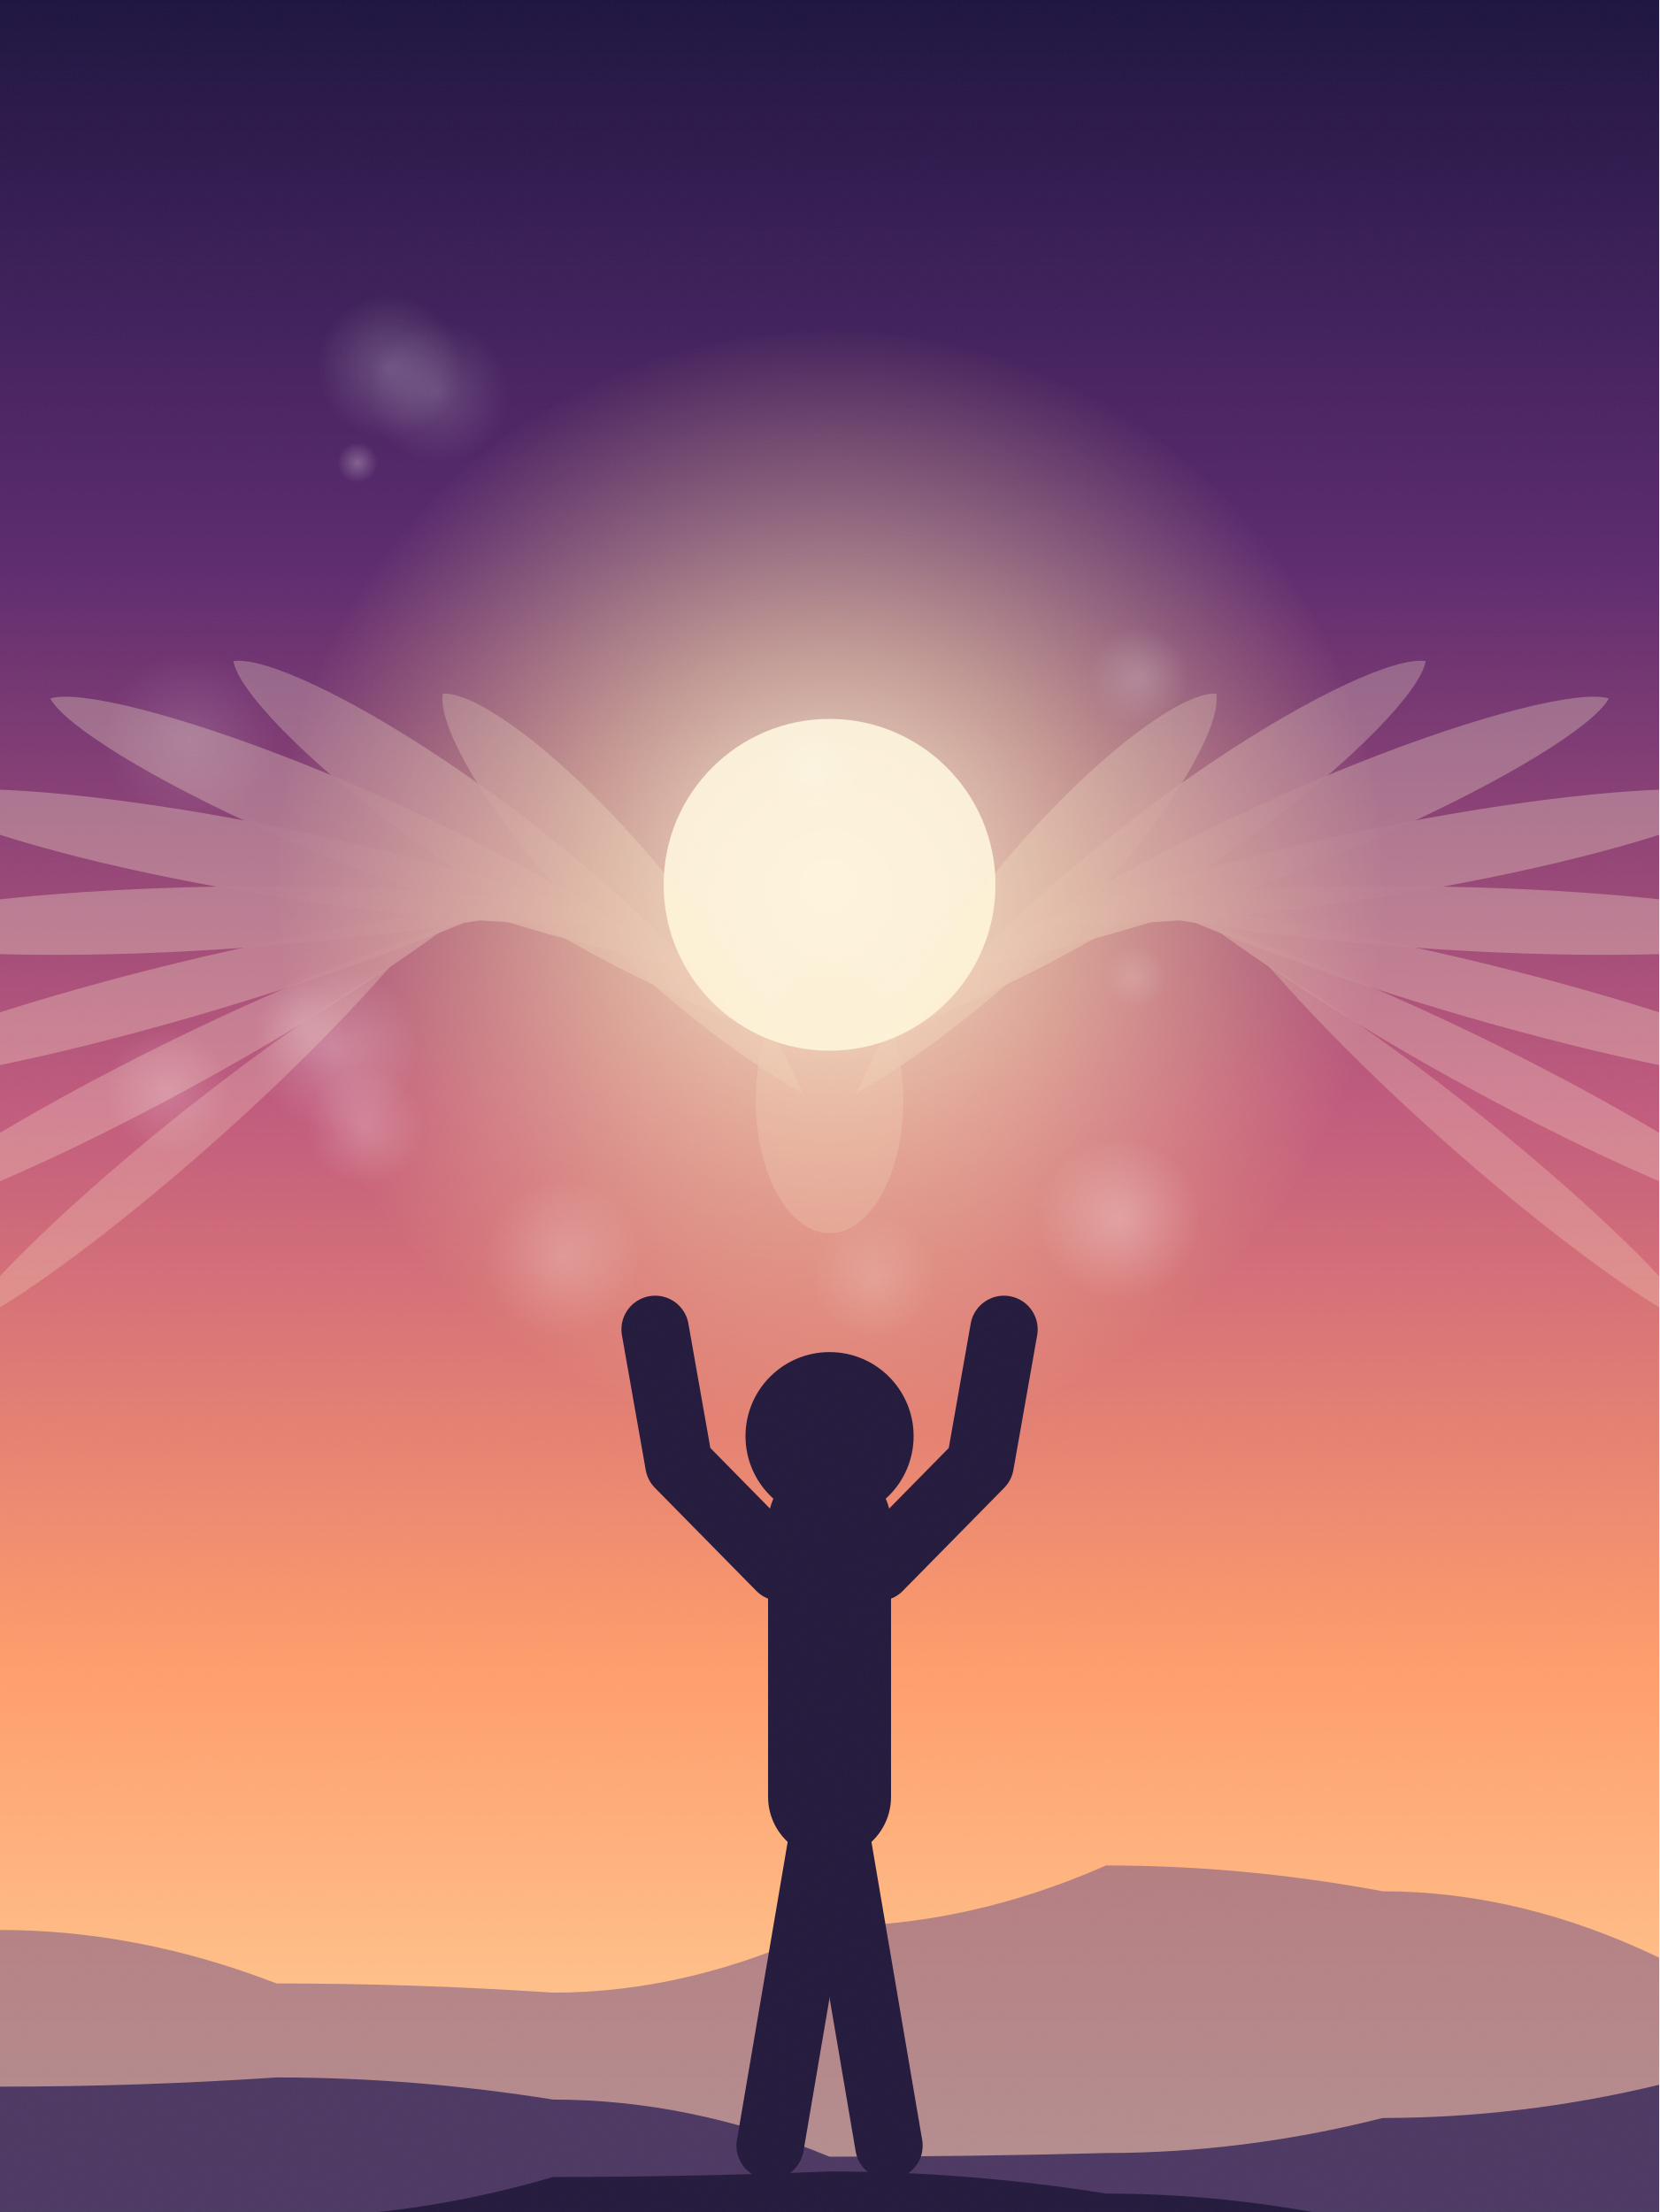
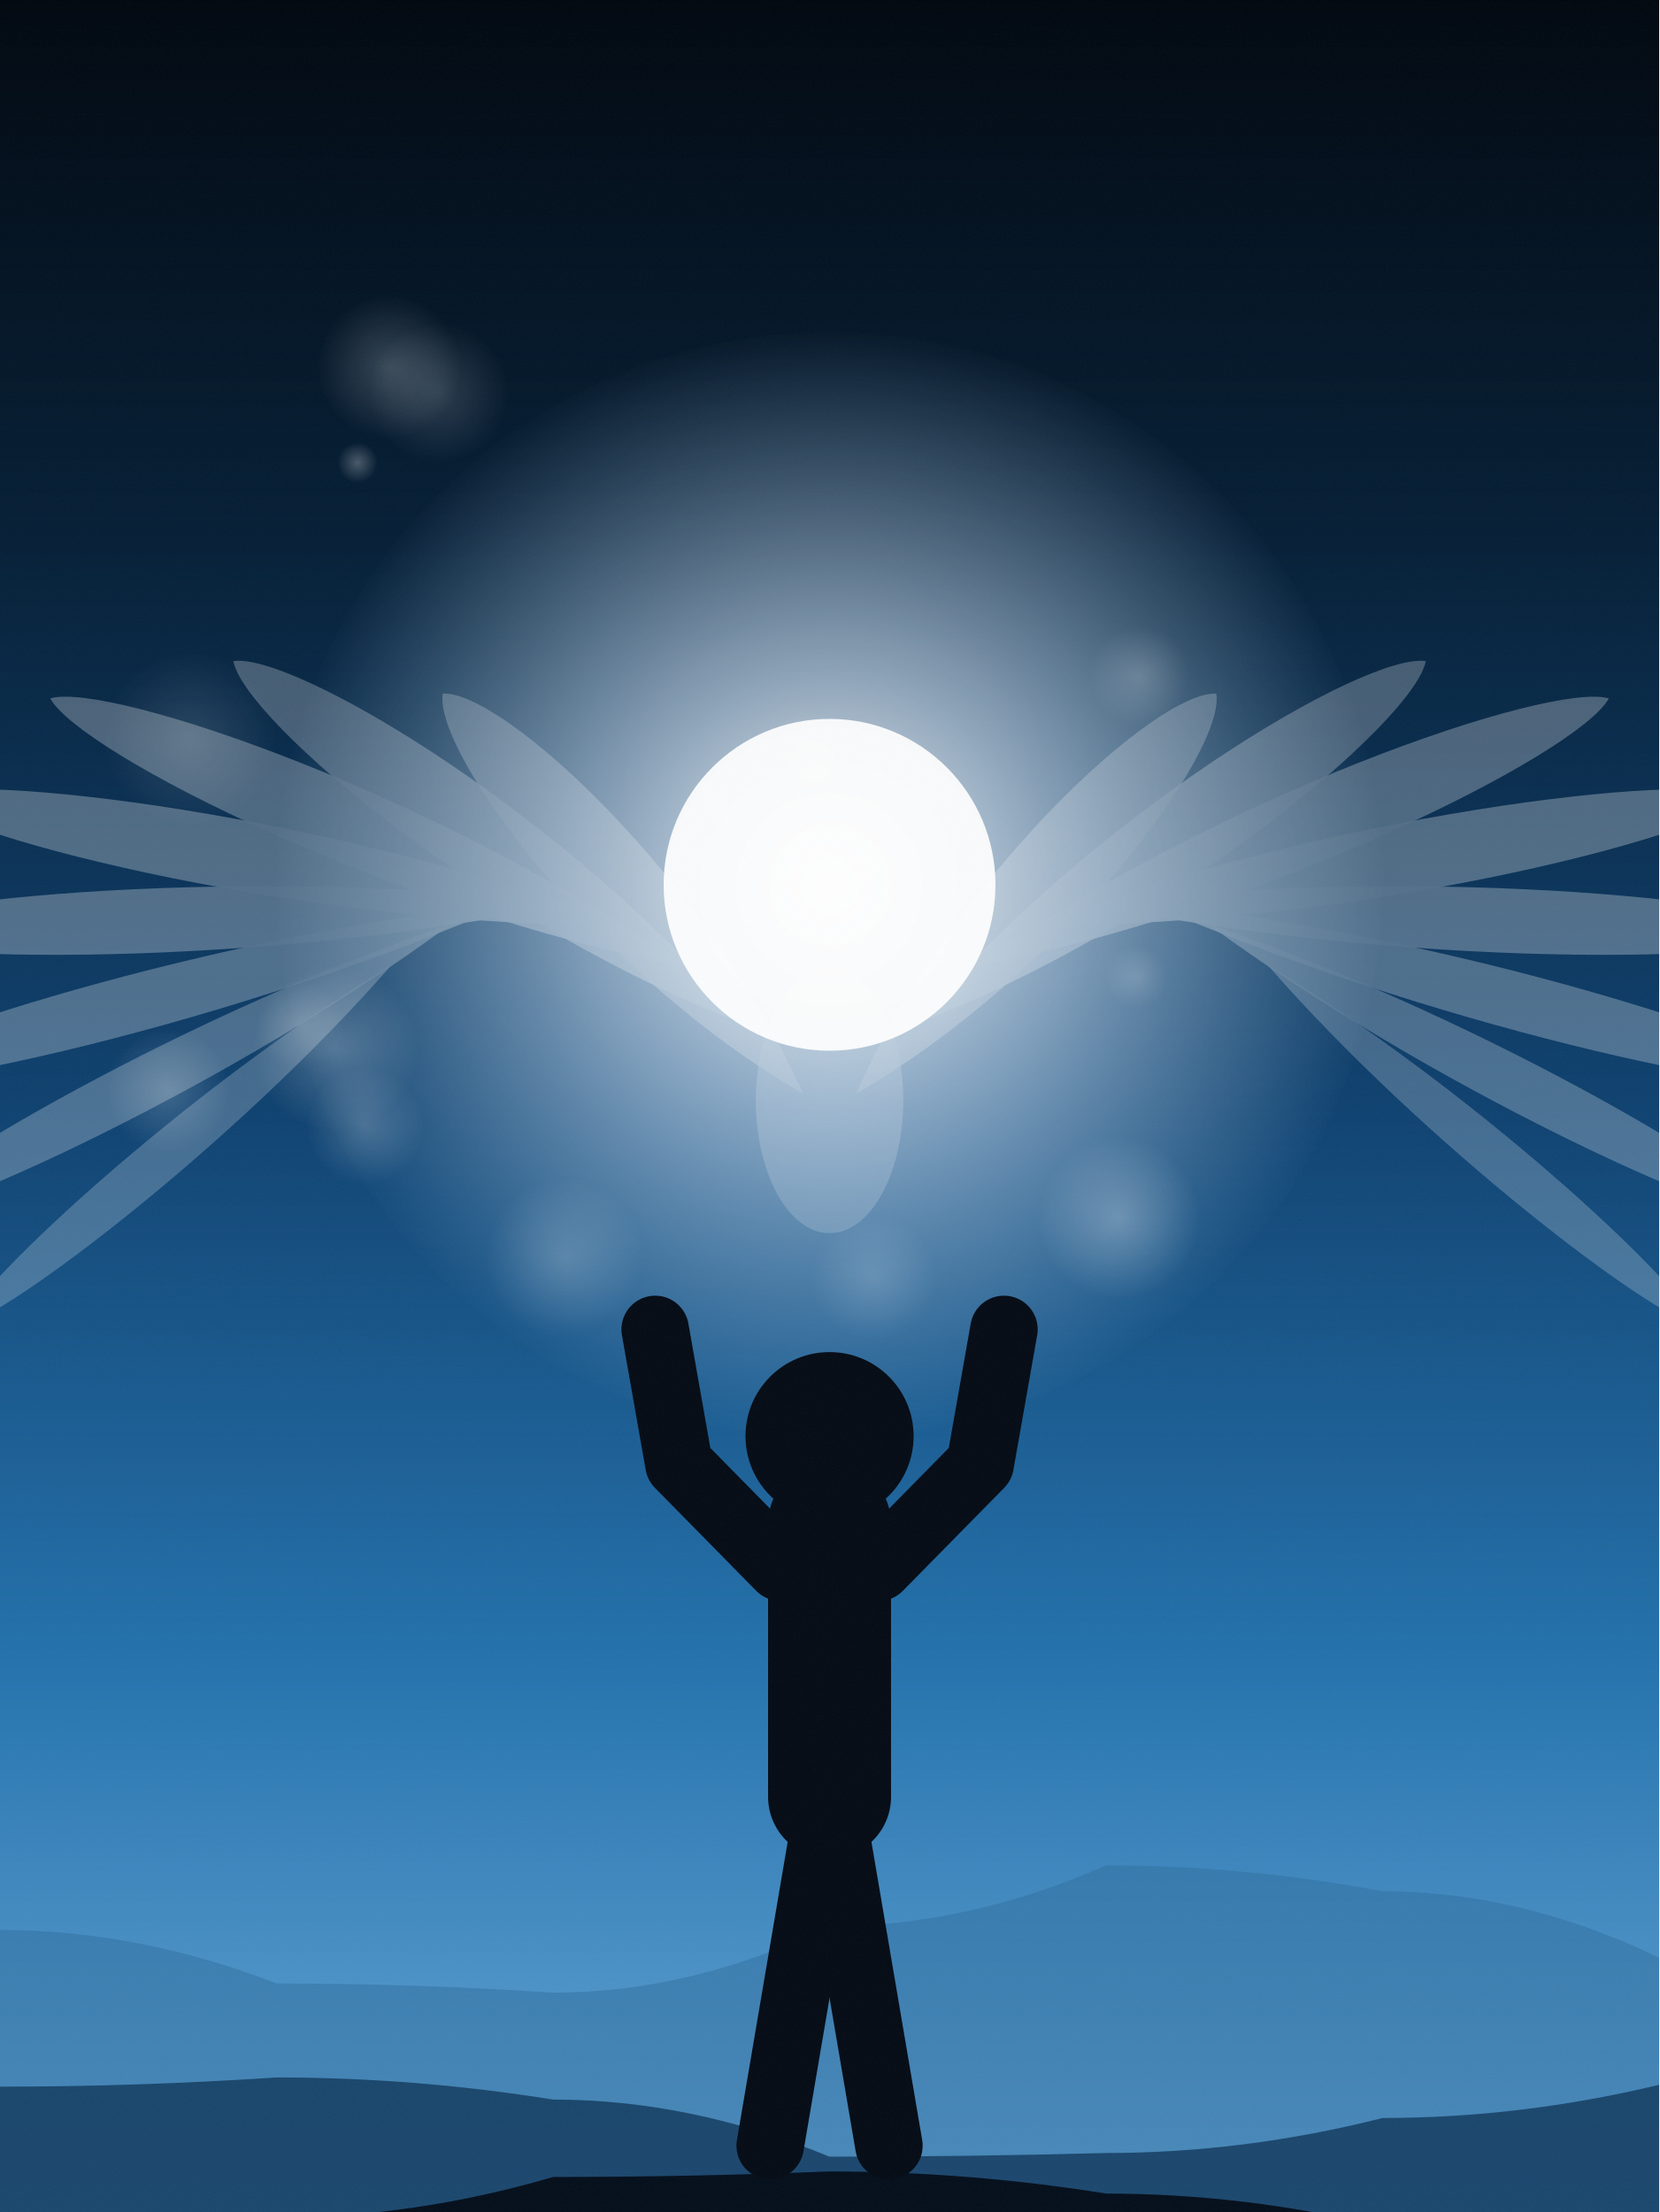
<svg xmlns="http://www.w3.org/2000/svg" viewBox="0 0 900 1200" width="900" height="1200" role="img" preserveAspectRatio="xMidYMid slice">
  <defs>
    <linearGradient id="gal08_sky" x1="0" y1="0" x2="0" y2="1">
-       <stop offset="0.00" stop-color="#1d1440" />
-       <stop offset="0.25" stop-color="#5b2a6e" />
-       <stop offset="0.50" stop-color="#c15b7d" />
-       <stop offset="0.75" stop-color="#ff9d6b" />
-       <stop offset="1.00" stop-color="#ffd9a0" />
+       <stop offset="0.00" stop-color="#01070f" />
+       <stop offset="0.25" stop-color="#062038" />
+       <stop offset="0.50" stop-color="#0f4270" />
+       <stop offset="0.75" stop-color="#2472ad" />
+       <stop offset="1.00" stop-color="#69a9d8" />
    </linearGradient>
    <radialGradient id="gal08_sun">
-       <stop offset="0" stop-color="#fff8e2" stop-opacity=".95" />
-       <stop offset=".45" stop-color="#ffe6ae" stop-opacity=".55" />
-       <stop offset="1" stop-color="#ffd591" stop-opacity="0" />
+       <stop offset="0" stop-color="#ffffff" stop-opacity=".96" />
+       <stop offset=".45" stop-color="#dceeff" stop-opacity=".55" />
+       <stop offset="1" stop-color="#b9dcf7" stop-opacity="0" />
    </radialGradient>
    <radialGradient id="gal08_bok">
      <stop offset="0" stop-color="#ffffff" stop-opacity=".55" />
      <stop offset="1" stop-color="#ffffff" stop-opacity="0" />
    </radialGradient>
    <filter id="gal08_gr" x="0" y="0" width="100%" height="100%">
      <feTurbulence type="fractalNoise" baseFrequency="0.9" numOctaves="3" stitchTiles="stitch" />
      <feColorMatrix type="saturate" values="0" />
      <feComponentTransfer>
        <feFuncA type="linear" slope="0.5" />
      </feComponentTransfer>
    </filter>
    <filter id="gal08_soft" x="-20%" y="-20%" width="140%" height="140%">
      <feGaussianBlur stdDeviation="14" />
    </filter>
  </defs>
  <rect width="900" height="1200" fill="url(#gal08_sky)" />
  <circle cx="450" cy="480" r="300" fill="url(#gal08_sun)" />
-   <circle cx="450" cy="480" r="90" fill="#fff6dd" opacity=".9" />
+   <circle cx="450" cy="480" r="90" fill="#ffffff" opacity=".92" />
  <circle cx="163" cy="556" r="24" fill="url(#gal08_bok)" opacity="0.24" />
  <circle cx="441" cy="415" r="29" fill="url(#gal08_bok)" opacity="0.33" />
  <circle cx="238" cy="213" r="38" fill="url(#gal08_bok)" opacity="0.28" />
  <circle cx="607" cy="661" r="44" fill="url(#gal08_bok)" opacity="0.48" />
  <circle cx="211" cy="199" r="39" fill="url(#gal08_bok)" opacity="0.36" />
  <circle cx="182" cy="569" r="45" fill="url(#gal08_bok)" opacity="0.45" />
  <circle cx="194" cy="251" r="11" fill="url(#gal08_bok)" opacity="0.49" />
  <circle cx="198" cy="611" r="32" fill="url(#gal08_bok)" opacity="0.37" />
  <circle cx="474" cy="693" r="34" fill="url(#gal08_bok)" opacity="0.28" />
  <circle cx="103" cy="401" r="47" fill="url(#gal08_bok)" opacity="0.23" />
  <circle cx="616" cy="530" r="17" fill="url(#gal08_bok)" opacity="0.25" />
  <circle cx="618" cy="367" r="27" fill="url(#gal08_bok)" opacity="0.33" />
  <circle cx="91" cy="592" r="34" fill="url(#gal08_bok)" opacity="0.35" />
  <circle cx="306" cy="682" r="43" fill="url(#gal08_bok)" opacity="0.35" />
-   <g opacity="0.32">
-     <path d="M0,0 C-40,-123 -25,-272 0,-292 C25,-272 40,-123 0,0 Z" fill="#fff1d0" opacity="0.74" transform="translate(464.4,593.3) rotate(42.0)" />
-     <path d="M0,0 C-40,-123 -25,-272 0,-292 C25,-272 40,-123 0,0 Z" fill="#fff1d0" opacity="0.74" transform="translate(435.6,593.3) rotate(-42.0)" />
-     <path d="M0,0 C-37,-143 -23,-316 0,-340 C23,-316 37,-143 0,0 Z" fill="#fff1d0" opacity="0.84" transform="translate(496.3,555.6) rotate(54.6)" />
-     <path d="M0,0 C-37,-143 -23,-316 0,-340 C23,-316 37,-143 0,0 Z" fill="#fff1d0" opacity="0.84" transform="translate(403.7,555.6) rotate(-54.6)" />
-     <path d="M0,0 C-34,-157 -21,-348 0,-374 C21,-348 34,-157 0,0 Z" fill="#fff1d0" opacity="0.91" transform="translate(528.2,524.4) rotate(67.1)" />
-     <path d="M0,0 C-34,-157 -21,-348 0,-374 C21,-348 34,-157 0,0 Z" fill="#fff1d0" opacity="0.91" transform="translate(371.8,524.4) rotate(-67.1)" />
-     <path d="M0,0 C-31,-165 -19,-365 0,-393 C19,-365 31,-165 0,0 Z" fill="#fff1d0" opacity="0.95" transform="translate(560.1,502.1) rotate(79.7)" />
-     <path d="M0,0 C-31,-165 -19,-365 0,-393 C19,-365 31,-165 0,0 Z" fill="#fff1d0" opacity="0.95" transform="translate(339.9,502.1) rotate(-79.7)" />
-     <path d="M0,0 C-28,-166 -18,-367 0,-395 C18,-367 28,-166 0,0 Z" fill="#fff1d0" opacity="0.95" transform="translate(591.9,490.4) rotate(92.3)" />
-     <path d="M0,0 C-28,-166 -18,-367 0,-395 C18,-367 28,-166 0,0 Z" fill="#fff1d0" opacity="0.95" transform="translate(308.1,490.4) rotate(-92.3)" />
-     <path d="M0,0 C-25,-159 -16,-353 0,-380 C16,-353 25,-159 0,0 Z" fill="#fff1d0" opacity="0.91" transform="translate(623.8,490.2) rotate(104.9)" />
-     <path d="M0,0 C-25,-159 -16,-353 0,-380 C16,-353 25,-159 0,0 Z" fill="#fff1d0" opacity="0.91" transform="translate(276.2,490.2) rotate(-104.9)" />
-     <path d="M0,0 C-23,-146 -14,-324 0,-349 C14,-324 23,-146 0,0 Z" fill="#fff1d0" opacity="0.84" transform="translate(655.7,501.5) rotate(117.4)" />
-     <path d="M0,0 C-23,-146 -14,-324 0,-349 C14,-324 23,-146 0,0 Z" fill="#fff1d0" opacity="0.84" transform="translate(244.3,501.5) rotate(-117.4)" />
-     <path d="M0,0 C-20,-128 -12,-283 0,-304 C12,-283 20,-128 0,0 Z" fill="#fff1d0" opacity="0.74" transform="translate(687.6,523.5) rotate(130.0)" />
-     <path d="M0,0 C-20,-128 -12,-283 0,-304 C12,-283 20,-128 0,0 Z" fill="#fff1d0" opacity="0.74" transform="translate(212.4,523.5) rotate(-130.0)" />
-     <ellipse cx="450" cy="597" rx="40" ry="72" fill="#fff1d0" opacity=".55" />
+   <g opacity="0.3">
+     <path d="M0,0 C-40,-123 -25,-272 0,-292 C25,-272 40,-123 0,0 Z" fill="#ffffff" opacity="0.74" transform="translate(464.4,593.3) rotate(42.0)" />
+     <path d="M0,0 C-40,-123 -25,-272 0,-292 C25,-272 40,-123 0,0 Z" fill="#ffffff" opacity="0.74" transform="translate(435.6,593.3) rotate(-42.0)" />
+     <path d="M0,0 C-37,-143 -23,-316 0,-340 C23,-316 37,-143 0,0 Z" fill="#ffffff" opacity="0.84" transform="translate(496.3,555.6) rotate(54.6)" />
+     <path d="M0,0 C-37,-143 -23,-316 0,-340 C23,-316 37,-143 0,0 Z" fill="#ffffff" opacity="0.84" transform="translate(403.7,555.6) rotate(-54.6)" />
+     <path d="M0,0 C-34,-157 -21,-348 0,-374 C21,-348 34,-157 0,0 Z" fill="#ffffff" opacity="0.91" transform="translate(528.2,524.4) rotate(67.1)" />
+     <path d="M0,0 C-34,-157 -21,-348 0,-374 C21,-348 34,-157 0,0 Z" fill="#ffffff" opacity="0.91" transform="translate(371.8,524.4) rotate(-67.1)" />
+     <path d="M0,0 C-31,-165 -19,-365 0,-393 C19,-365 31,-165 0,0 Z" fill="#ffffff" opacity="0.95" transform="translate(560.1,502.1) rotate(79.7)" />
+     <path d="M0,0 C-31,-165 -19,-365 0,-393 C19,-365 31,-165 0,0 Z" fill="#ffffff" opacity="0.95" transform="translate(339.9,502.1) rotate(-79.7)" />
+     <path d="M0,0 C-28,-166 -18,-367 0,-395 C18,-367 28,-166 0,0 Z" fill="#ffffff" opacity="0.95" transform="translate(591.9,490.4) rotate(92.3)" />
+     <path d="M0,0 C-28,-166 -18,-367 0,-395 C18,-367 28,-166 0,0 Z" fill="#ffffff" opacity="0.95" transform="translate(308.1,490.4) rotate(-92.3)" />
+     <path d="M0,0 C-25,-159 -16,-353 0,-380 C16,-353 25,-159 0,0 Z" fill="#ffffff" opacity="0.91" transform="translate(623.8,490.2) rotate(104.9)" />
+     <path d="M0,0 C-25,-159 -16,-353 0,-380 C16,-353 25,-159 0,0 Z" fill="#ffffff" opacity="0.91" transform="translate(276.2,490.2) rotate(-104.9)" />
+     <path d="M0,0 C-23,-146 -14,-324 0,-349 C14,-324 23,-146 0,0 Z" fill="#ffffff" opacity="0.84" transform="translate(655.7,501.5) rotate(117.4)" />
+     <path d="M0,0 C-23,-146 -14,-324 0,-349 C14,-324 23,-146 0,0 Z" fill="#ffffff" opacity="0.84" transform="translate(244.3,501.5) rotate(-117.4)" />
+     <path d="M0,0 C-20,-128 -12,-283 0,-304 C12,-283 20,-128 0,0 Z" fill="#ffffff" opacity="0.74" transform="translate(687.6,523.5) rotate(130.0)" />
+     <path d="M0,0 C-20,-128 -12,-283 0,-304 C12,-283 20,-128 0,0 Z" fill="#ffffff" opacity="0.74" transform="translate(212.4,523.5) rotate(-130.0)" />
+     <ellipse cx="450" cy="597" rx="40" ry="72" fill="#ffffff" opacity=".55" />
  </g>
-   <path d="M0,1200 L0,1047 Q75,1047 150,1076 Q225,1076 300,1081 Q375,1081 450,1045 Q525,1045 600,1012 Q675,1012 750,1026 Q825,1026 900,1062 L900,1200 Z" fill="#6b4a86" opacity="0.5" />
-   <path d="M0,1200 L0,1132 Q75,1132 150,1127 Q225,1127 300,1139 Q375,1139 450,1170 Q525,1170 600,1168 Q675,1168 750,1149 Q825,1149 900,1131 L900,1200 Z" fill="#3b2a5c" opacity="0.85" />
-   <path d="M0,1200 L0,1214 Q75,1214 150,1203 Q225,1203 300,1181 Q375,1181 450,1178 Q525,1178 600,1190 Q675,1190 750,1208 Q825,1208 900,1215 L900,1200 Z" fill="#241a3d" opacity="1" />
-   <g fill="#241a3d" stroke="#241a3d" opacity="1.0" stroke-linecap="round" stroke-linejoin="round">
+   <path d="M0,1200 L0,1047 Q75,1047 150,1076 Q225,1076 300,1081 Q375,1081 450,1045 Q525,1045 600,1012 Q675,1012 750,1026 Q825,1026 900,1062 L900,1200 Z" fill="#2f6d9e" opacity="0.5" />
+   <path d="M0,1200 L0,1132 Q75,1132 150,1127 Q225,1127 300,1139 Q375,1139 450,1170 Q525,1170 600,1168 Q675,1168 750,1149 Q825,1149 900,1131 L900,1200 Z" fill="#143c60" opacity="0.85" />
+   <path d="M0,1200 L0,1214 Q75,1214 150,1203 Q225,1203 300,1181 Q375,1181 450,1178 Q525,1178 600,1190 Q675,1190 750,1208 Q825,1208 900,1215 L900,1200 Z" fill="#050f1c" opacity="1" />
+   <g fill="#050c16" stroke="#050c16" opacity="1.0" stroke-linecap="round" stroke-linejoin="round">
    <circle cx="450.0" cy="779.1" r="45.1" />
    <line x1="450.0" y1="826.6" x2="450.0" y2="974.8" stroke-width="66.7" />
    <path d="M423.3,850.2 L368.3,794.3 L355.4,721.2" fill="none" stroke-width="36.6" />
    <path d="M476.7,850.2 L531.7,794.3 L544.6,721.2" fill="none" stroke-width="36.6" />
    <line x1="450.0" y1="974.8" x2="417.8" y2="1164.0" stroke-width="36.6" />
    <line x1="450.0" y1="974.8" x2="482.2" y2="1164.0" stroke-width="36.6" />
  </g>
  <rect width="900" height="1200" filter="url(#gal08_gr)" opacity="0.055" />
</svg>
